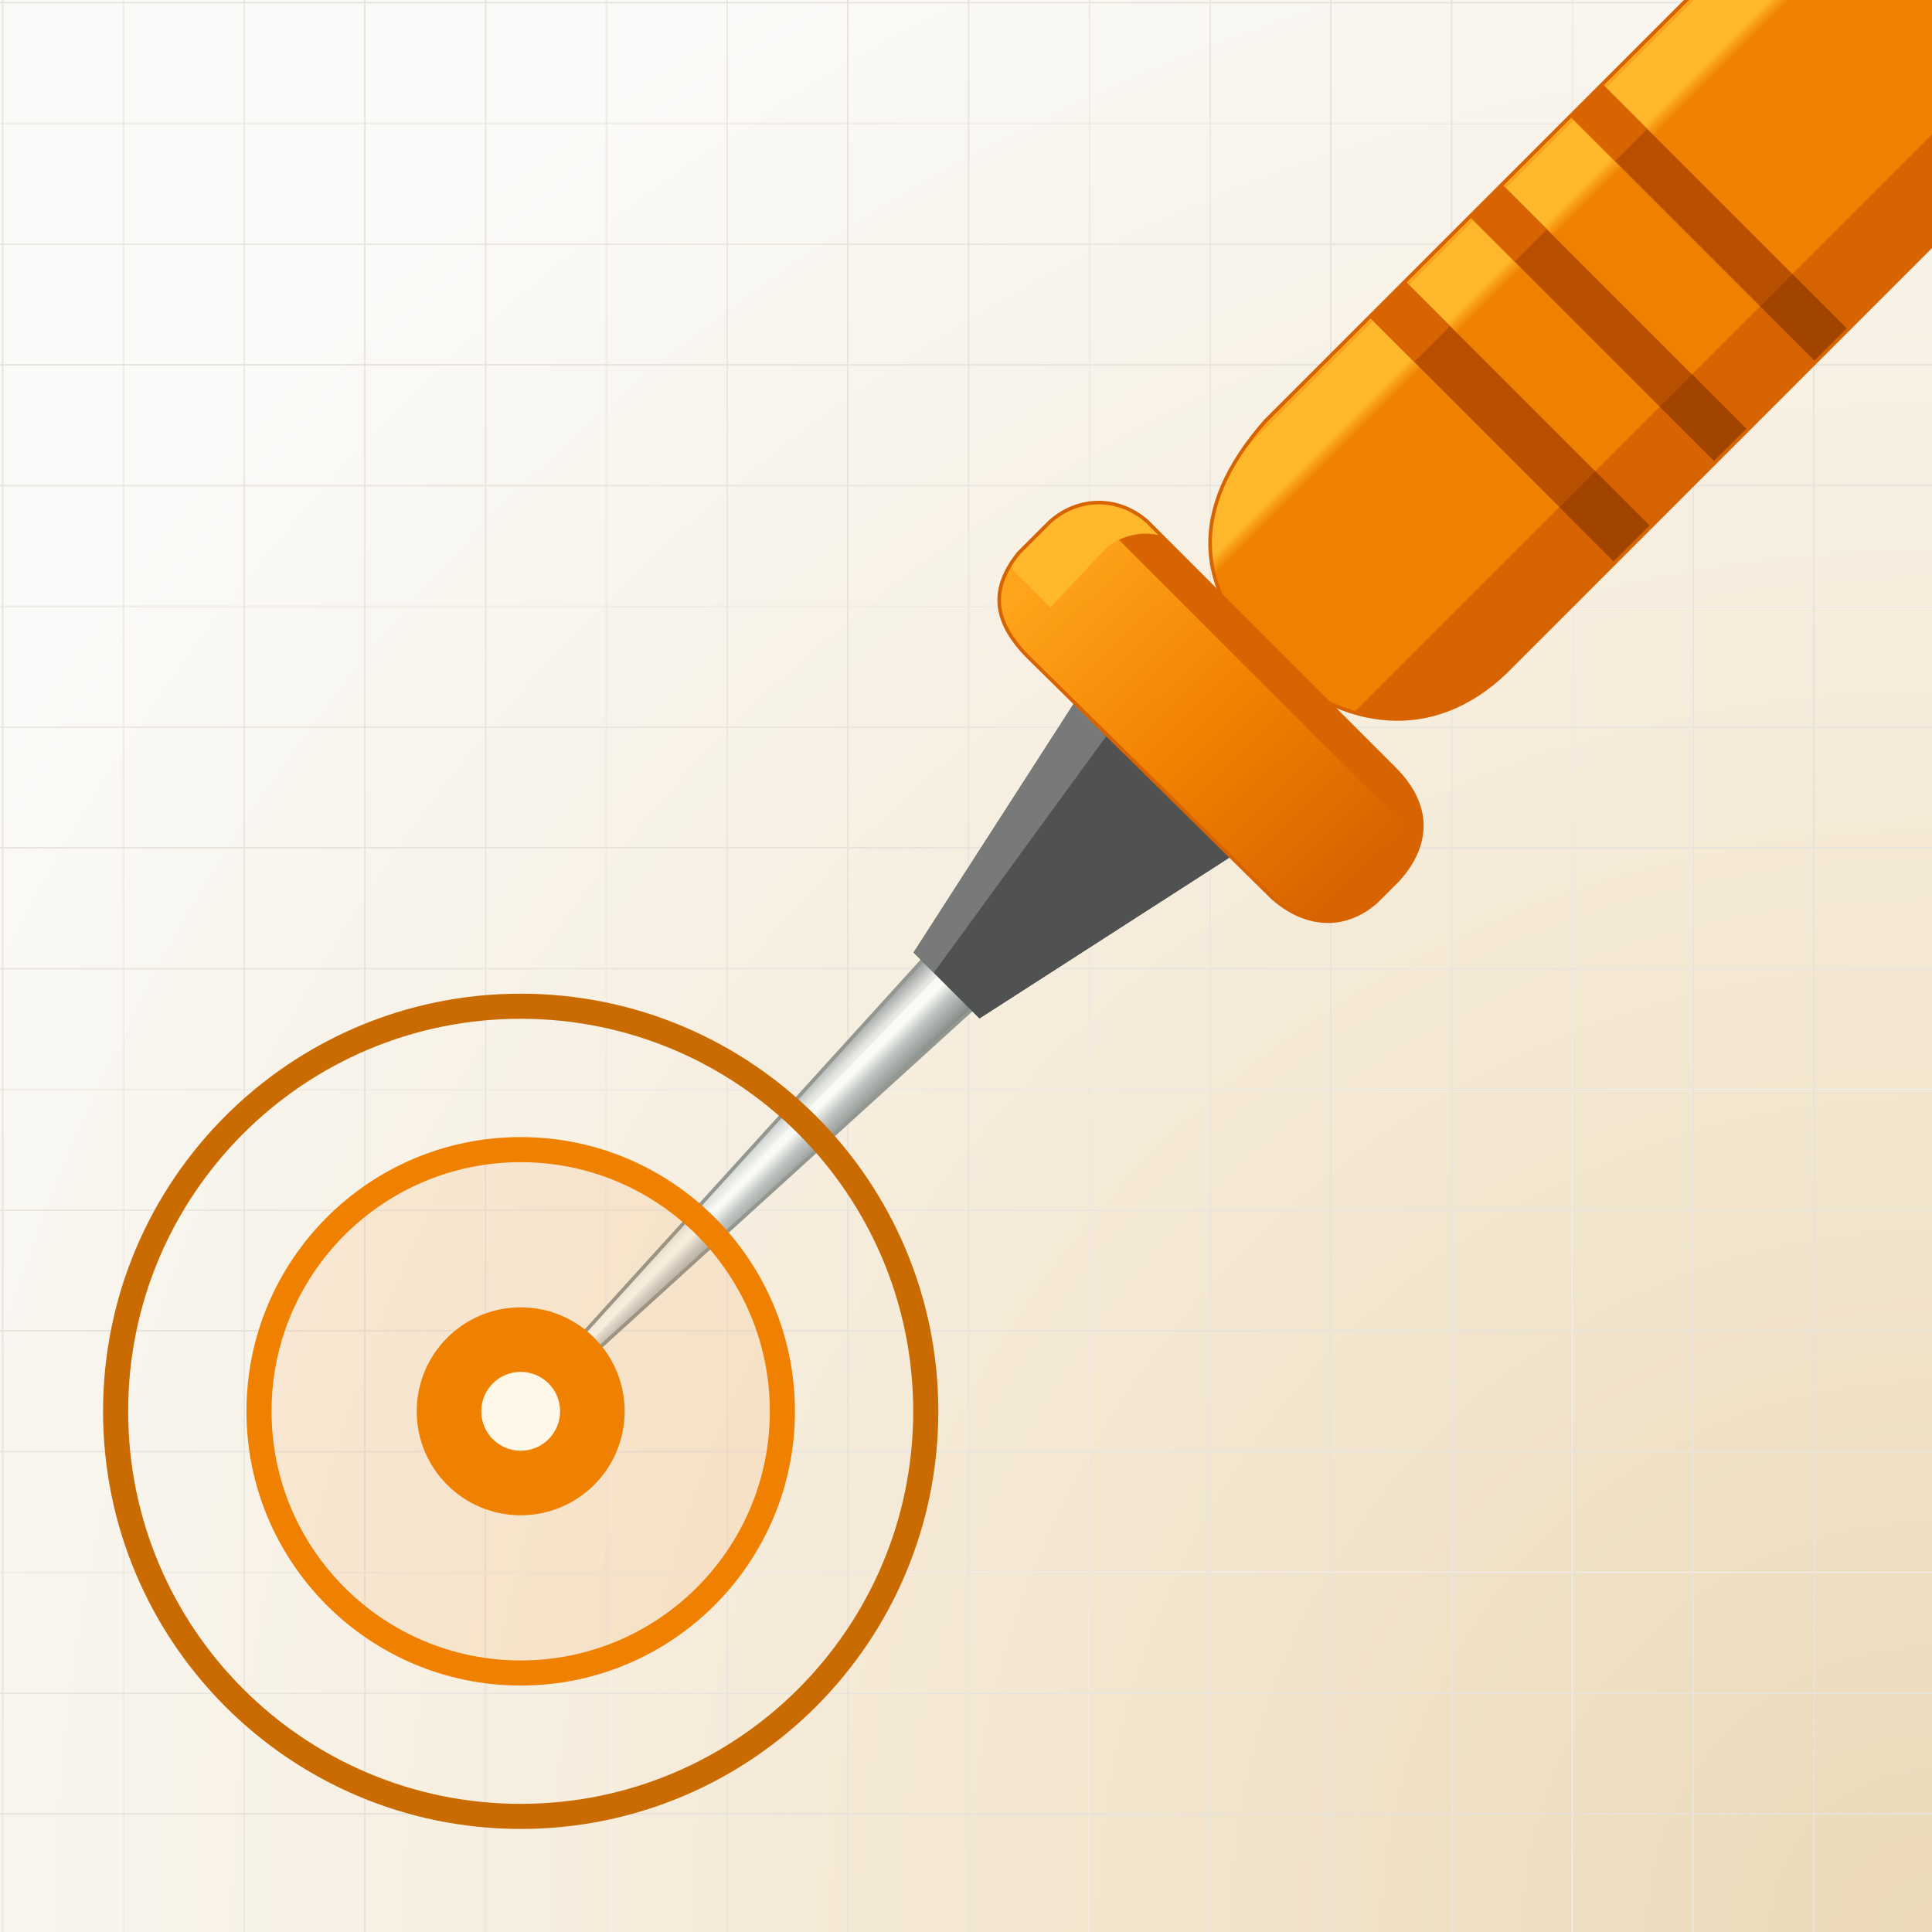
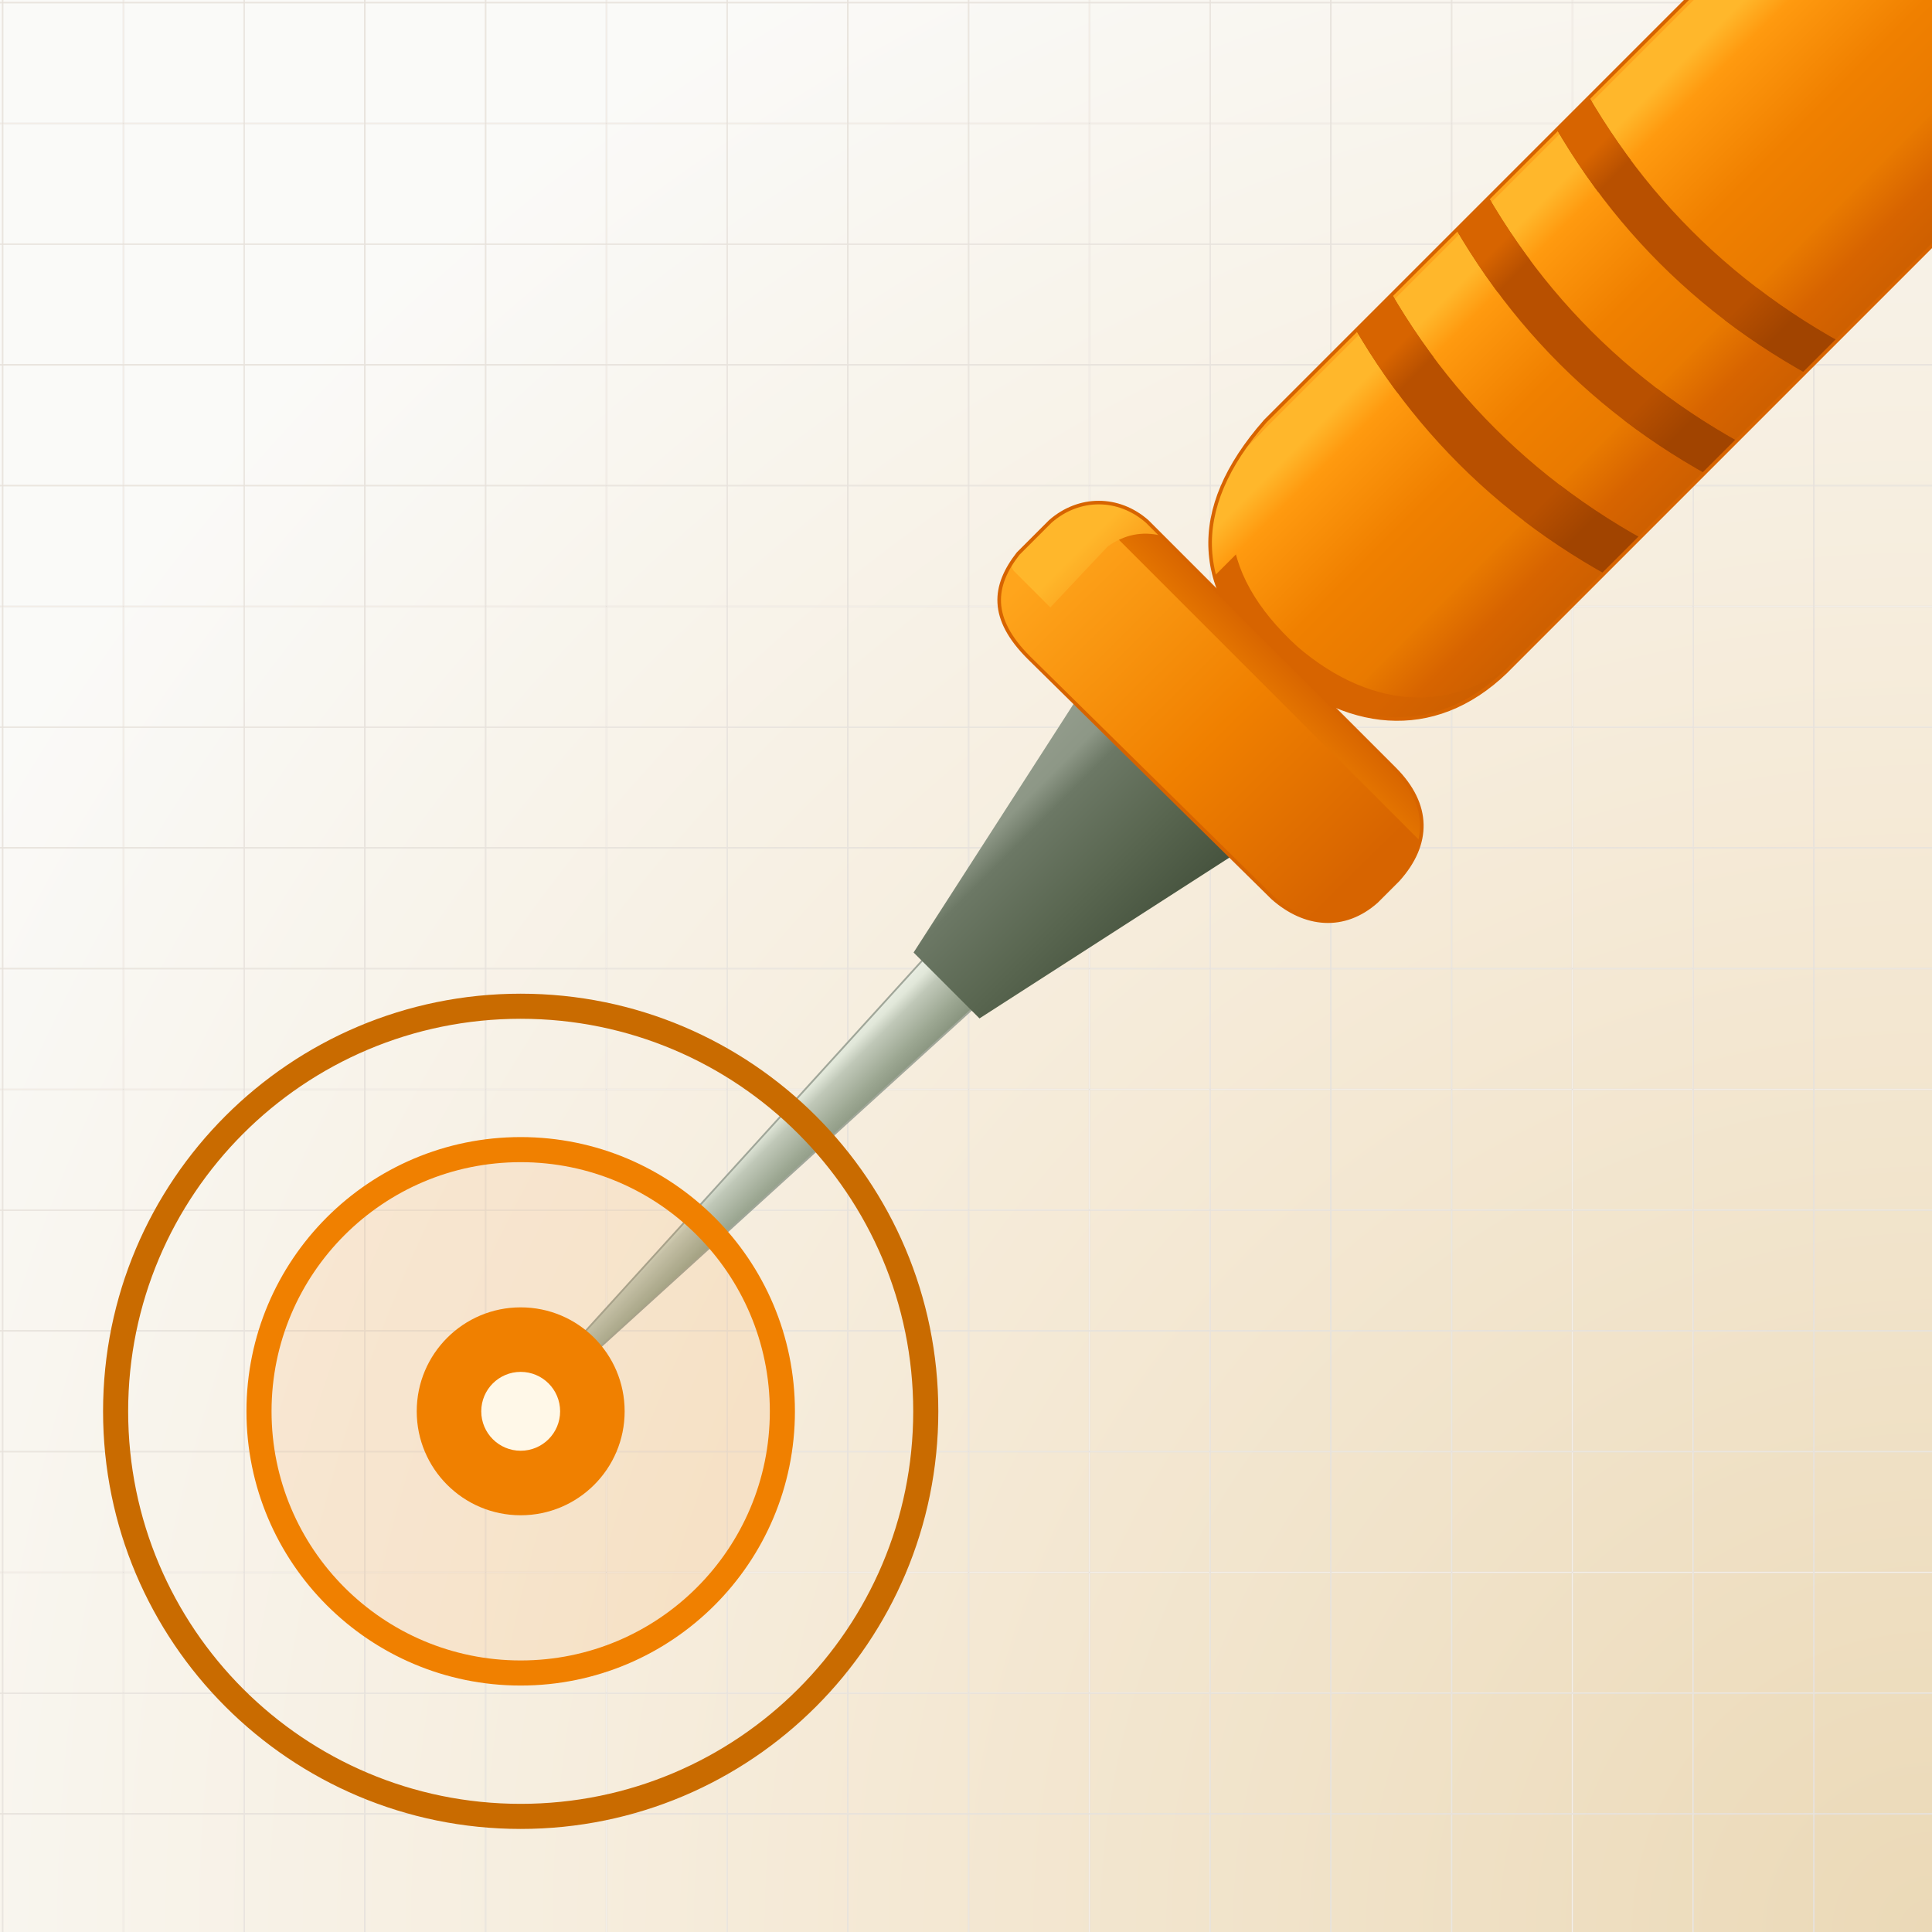
<svg xmlns="http://www.w3.org/2000/svg" width="1024" height="1024" viewBox="0 0 1024 1024" role="img" aria-labelledby="title description">
  <defs>
    <radialGradient id="background" cx="1024" cy="1024" r="1200" gradientUnits="userSpaceOnUse">
      <stop offset="0" stop-color="#EBD9B7" />
      <stop offset=".5" stop-color="#F5EAD7" />
      <stop offset="1" stop-color="#FAFAF8" />
    </radialGradient>
    <pattern id="grid" x="1" y="1" width="64" height="64" patternUnits="userSpaceOnUse">
      <path d="M64 0H0V64" fill="none" stroke="#E7E2DC" stroke-width="1.5" />
    </pattern>
    <linearGradient id="metal" x1="0" y1="-10" x2="0" y2="10" gradientUnits="userSpaceOnUse">
-       <stop offset="0" stop-color="#929594" />
-       <stop offset=".26" stop-color="#E0E2DE" />
-       <stop offset=".44" stop-color="#FDFEFA" />
-       <stop offset=".62" stop-color="#C7CBC7" />
-       <stop offset="1" stop-color="#7B817D" />
+       <stop offset="0" stop-color="#EAEFE4" />
+       <stop offset=".16" stop-color="#E1E7D9" />
+       <stop offset=".34" stop-color="#C0C8B8" />
+       <stop offset=".72" stop-color="#9CA792" />
+       <stop offset="1" stop-color="#86927C" />
    </linearGradient>
    <linearGradient id="guard-fill" x1="441" y1="550" x2="528" y2="638" gradientUnits="userSpaceOnUse">
      <stop offset="0" stop-color="#FFA51C" />
      <stop offset=".55" stop-color="#F08000" />
      <stop offset="1" stop-color="#D76400" />
    </linearGradient>
    <linearGradient id="handle-highlight" x1="500" y1="516" x2="513.5" y2="529.5" gradientUnits="userSpaceOnUse">
      <stop offset="0" stop-color="#FFB72B" />
-       <stop offset=".78" stop-color="#FFB72B" />
-       <stop offset="1" stop-color="#F08000" />
+       <stop offset=".52" stop-color="#FFB72B" />
+       <stop offset="1" stop-color="#FF9A0F" />
+     </linearGradient>
+     <linearGradient id="handle-fill" x1="513" y1="530" x2="551" y2="568" gradientUnits="userSpaceOnUse">
+       <stop offset="0" stop-color="#FF9A0F" />
+       <stop offset="0.5" stop-color="#F08000" />
+       <stop offset="1" stop-color="#E87900" />
+     </linearGradient>
+     <linearGradient id="handle-shadow" x1="552" y1="562" x2="577" y2="587" gradientUnits="userSpaceOnUse">
+       <stop offset="0" stop-color="#E87900" />
+       <stop offset=".38" stop-color="#D76400" />
+       <stop offset="1" stop-color="#C75C00" />
+     </linearGradient>
+     <linearGradient id="bands-shadow" x1="552" y1="562" x2="577" y2="587" gradientUnits="userSpaceOnUse">
+       <stop offset="0" stop-color="#B85000" />
+       <stop offset=".38" stop-color="#A14400" />
+       <stop offset="1" stop-color="#A14400" />
+     </linearGradient>
+     <linearGradient id="collar-fill" x1="0" y1="-31" x2="0" y2="31" gradientUnits="userSpaceOnUse">
+       <stop offset="0" stop-color="#939C8C" />
+       <stop offset=".16" stop-color="#8D9786" />
+       <stop offset=".28" stop-color="#6C7865" />
+       <stop offset=".65" stop-color="#596650" />
+       <stop offset="1" stop-color="#46533E" />
+     </linearGradient>
+     <linearGradient id="heel-band" x1="552" y1="562" x2="577" y2="587" gradientUnits="userSpaceOnUse">
+       <stop offset="0" stop-color="#D76400" />
+       <stop offset=".2" stop-color="#D76400" />
+       <stop offset="1" stop-color="#C75C00" />
+     </linearGradient>
+     <linearGradient id="bands-highlight" x1="500" y1="516" x2="513.5" y2="529.5" gradientUnits="userSpaceOnUse">
+       <stop offset="0" stop-color="#D76400" />
+       <stop offset=".52" stop-color="#D76400" />
+       <stop offset="1" stop-color="#B85000" />
+     </linearGradient>
+     <linearGradient id="guard-shadow" x1="478" y1="574" x2="492" y2="560" gradientUnits="userSpaceOnUse">
+       <stop offset="0" stop-color="#E77800" />
+       <stop offset=".65" stop-color="#D76400" />
+       <stop offset="1" stop-color="#D76400" />
+     </linearGradient>
+     <linearGradient id="guard-highlight" x1="438" y1="548" x2="455" y2="565" gradientUnits="userSpaceOnUse">
+       <stop offset="0" stop-color="#FFB72B" />
+       <stop offset=".35" stop-color="#FFB72B" />
+       <stop offset="1" stop-color="#FA9916" />
    </linearGradient>
    <clipPath id="handle-clip">
      <path d="M498 516L792 222C814 200 837 208 852 222C877 245 877 274 858 293L567 584C547 605 522 603 501 585C478 564 476 541 498 516Z" />
    </clipPath>
    <clipPath id="bands-clip">
-       <path d="M470 430L670 630L680 620L480 420Z M498 402L698 602L707 593L507 393Z M526 374L726 574L735 565L535 365Z" />
+       <path d="M515 475Q544 536 605 565L615 555Q554 526 525 465Z M543 447Q572 508 633 537L642 528Q581 499 552 438Z M571 419Q600 480 661 509L670 500Q609 471 580 410Z" />
    </clipPath>
    <clipPath id="guard-clip">
      <path d="M429 553L438 544C446 537 457 537 465 544L534 613C544 623 544 634 535 644L529 650C520 658 509 657 500 649L432 582C421 571 422 562 429 553Z" />
    </clipPath>
  </defs>
  <rect width="1024" height="1024" fill="url(#background)" />
  <rect width="1024" height="1024" fill="url(#grid)" />
  <g transform="translate(-275.5 -757.25) scale(1.9)">
    <g transform="translate(290.25 792.25) rotate(-45)">
-       <path d="M0 0Q0-1.25 3-1.8L174-10V10L3 1.8Q0 1.25 0 0Z" fill="url(#metal)" stroke="#929792" stroke-width="1" stroke-linejoin="round" />
-       <path d="M3-.4L174-3" fill="none" stroke="#F7FAF5" stroke-width="1.5" stroke-linecap="round" />
-       <path d="M168-13L251-31V31L168 13Z" fill="#4D4F4E" />
-       <path d="M168-13L251-31V-18L168-5Z" fill="#777A78" />
-       <path d="M168-5L251-18V31L168 13Z" fill="#505251" />
+       <path d="M0 0Q0-1.25 3-1.8L174-10V10L3 1.8Q0 1.25 0 0Z" fill="url(#metal)" stroke="#A0A699" stroke-width=".5" stroke-linejoin="round" />
+       <path d="M168-13L251-31V31L168 13Z" fill="url(#collar-fill)" />
    </g>
    <g clip-path="url(#handle-clip)">
-       <rect x="475" y="195" width="410" height="415" fill="#F08000" />
+       <rect x="475" y="195" width="410" height="415" fill="url(#handle-fill)" />
+       <path d="M350 764L950 164V215L350 815Z" fill="url(#handle-shadow)" />
+       <path d="M504 510L498 516C476 541 478 564 501 585C522 603 547 605 567 584L573 578C553 599 528 597 507 579C484 558 482 535 504 510Z" fill="url(#heel-band)" />
      <path d="M350 664L950 64V66L350 666Z" fill="#FFA51C" />
      <path d="M350 666L950 66V93L350 693Z" fill="url(#handle-highlight)" />
-       <path d="M350 770L950 170V215L350 815Z" fill="#D76400" />
      <g clip-path="url(#bands-clip)">
        <rect x="475" y="195" width="410" height="415" fill="#B85000" />
-         <path d="M350 664L950 64V89L350 689Z" fill="#D76400" />
-         <path d="M350 770L950 170V215L350 815Z" fill="#A14400" />
+         <path d="M350 664L950 64V93L350 693Z" fill="url(#bands-highlight)" />
+         <path d="M350 764L950 164V215L350 815Z" fill="url(#bands-shadow)" />
      </g>
    </g>
    <path d="M498 516L792 222C814 200 837 208 852 222C877 245 877 274 858 293L567 584C547 605 522 603 501 585C478 564 476 541 498 516Z" fill="none" stroke="#D76400" stroke-width="1" />
    <path d="M429 553L438 544C446 537 457 537 465 544L534 613C544 623 544 634 535 644L529 650C520 658 509 657 500 649L432 582C421 571 422 562 429 553Z" fill="url(#guard-fill)" />
    <g clip-path="url(#guard-clip)">
-       <path d="M404 496L579 671L593 657L418 482Z" fill="#D76400" />
-       <path d="M429 553L438 544C446 537 457 537 465 544L469 548Q461 546 454 551L438 568L428 558Q426 556 429 553Z" fill="#FFB72B" />
+       <path d="M404 496L579 671L593 657L418 482Z" fill="url(#guard-shadow)" />
+       <path d="M429 553L438 544C446 537 457 537 465 544L469 548Q461 546 454 551L438 568L428 558Q426 556 429 553Z" fill="url(#guard-highlight)" />
    </g>
    <path d="M429 553L438 544C446 537 457 537 465 544L534 613C544 623 544 634 535 644L529 650C520 658 509 657 500 649L432 582C421 571 422 562 429 553Z" fill="none" stroke="#D76400" stroke-width="1" />
    <circle cx="290.25" cy="792.25" r="113" fill="none" stroke="#C96B00" stroke-width="7" />
    <circle cx="290.25" cy="792.25" r="73" fill="#F08000" fill-opacity=".10" stroke="#F08000" stroke-width="7" />
    <circle cx="290.25" cy="792.25" r="29" fill="#F08000" />
    <circle cx="290.25" cy="792.25" r="11" fill="#FFF8E8" />
  </g>
</svg>
